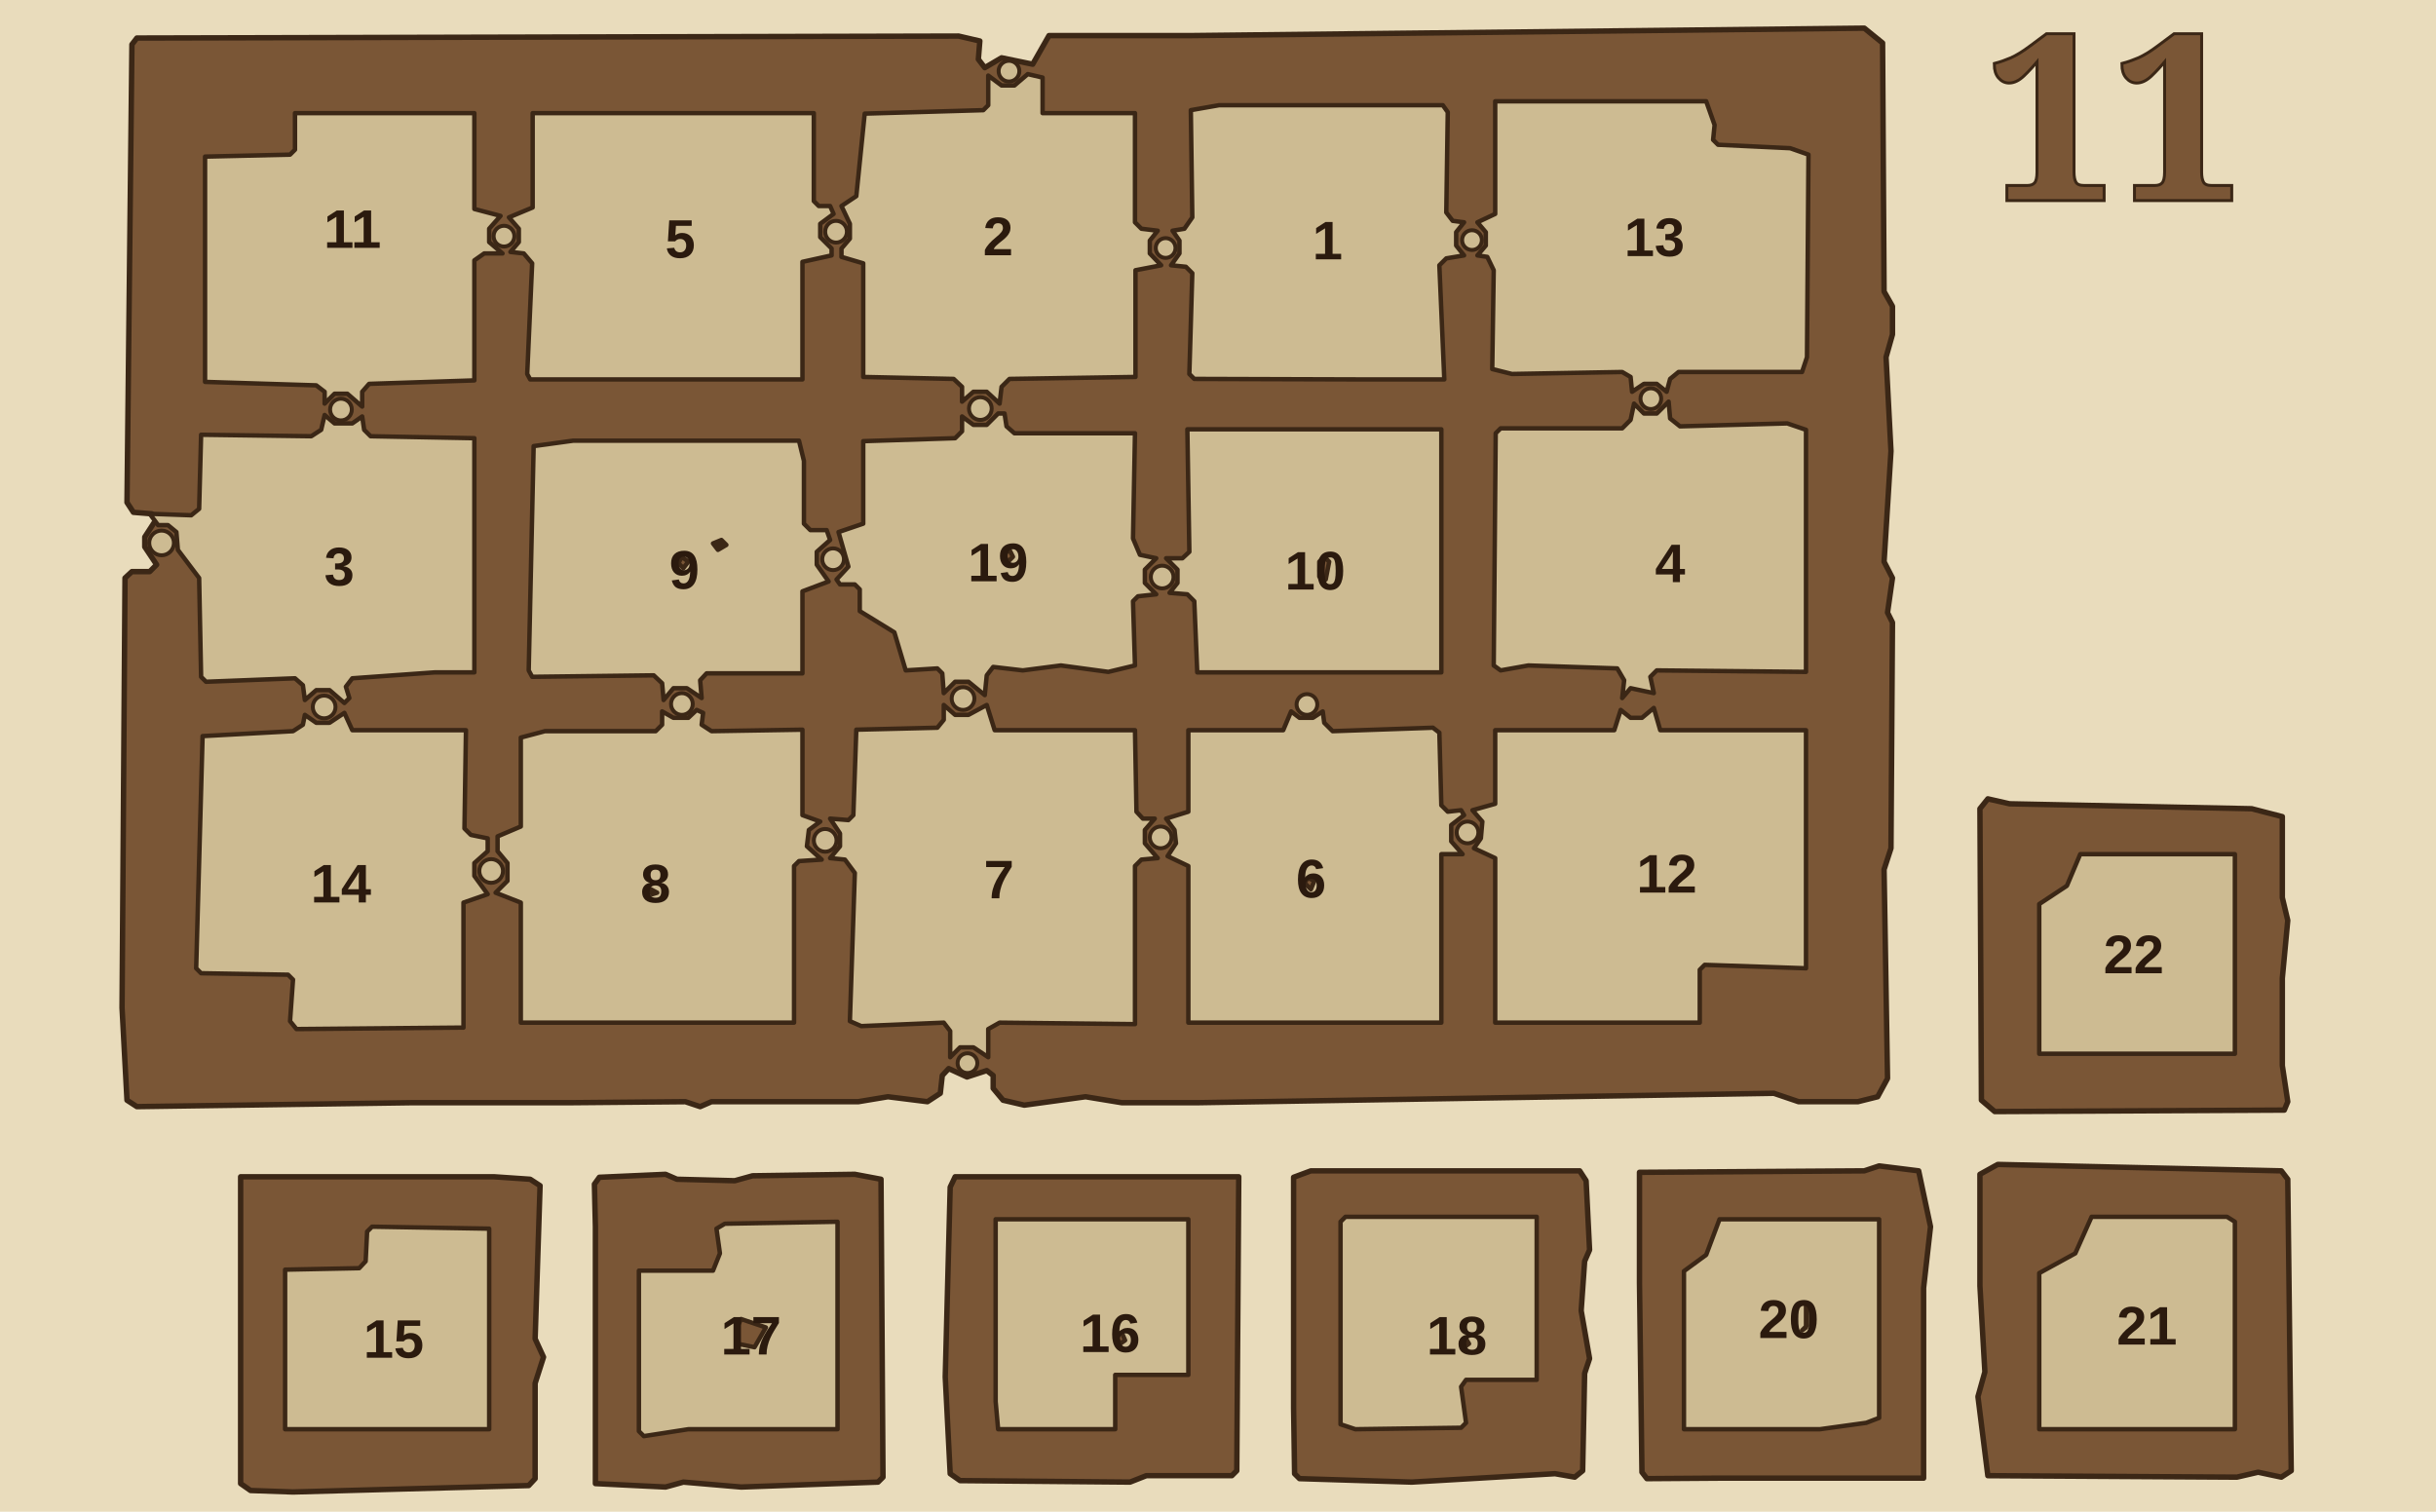
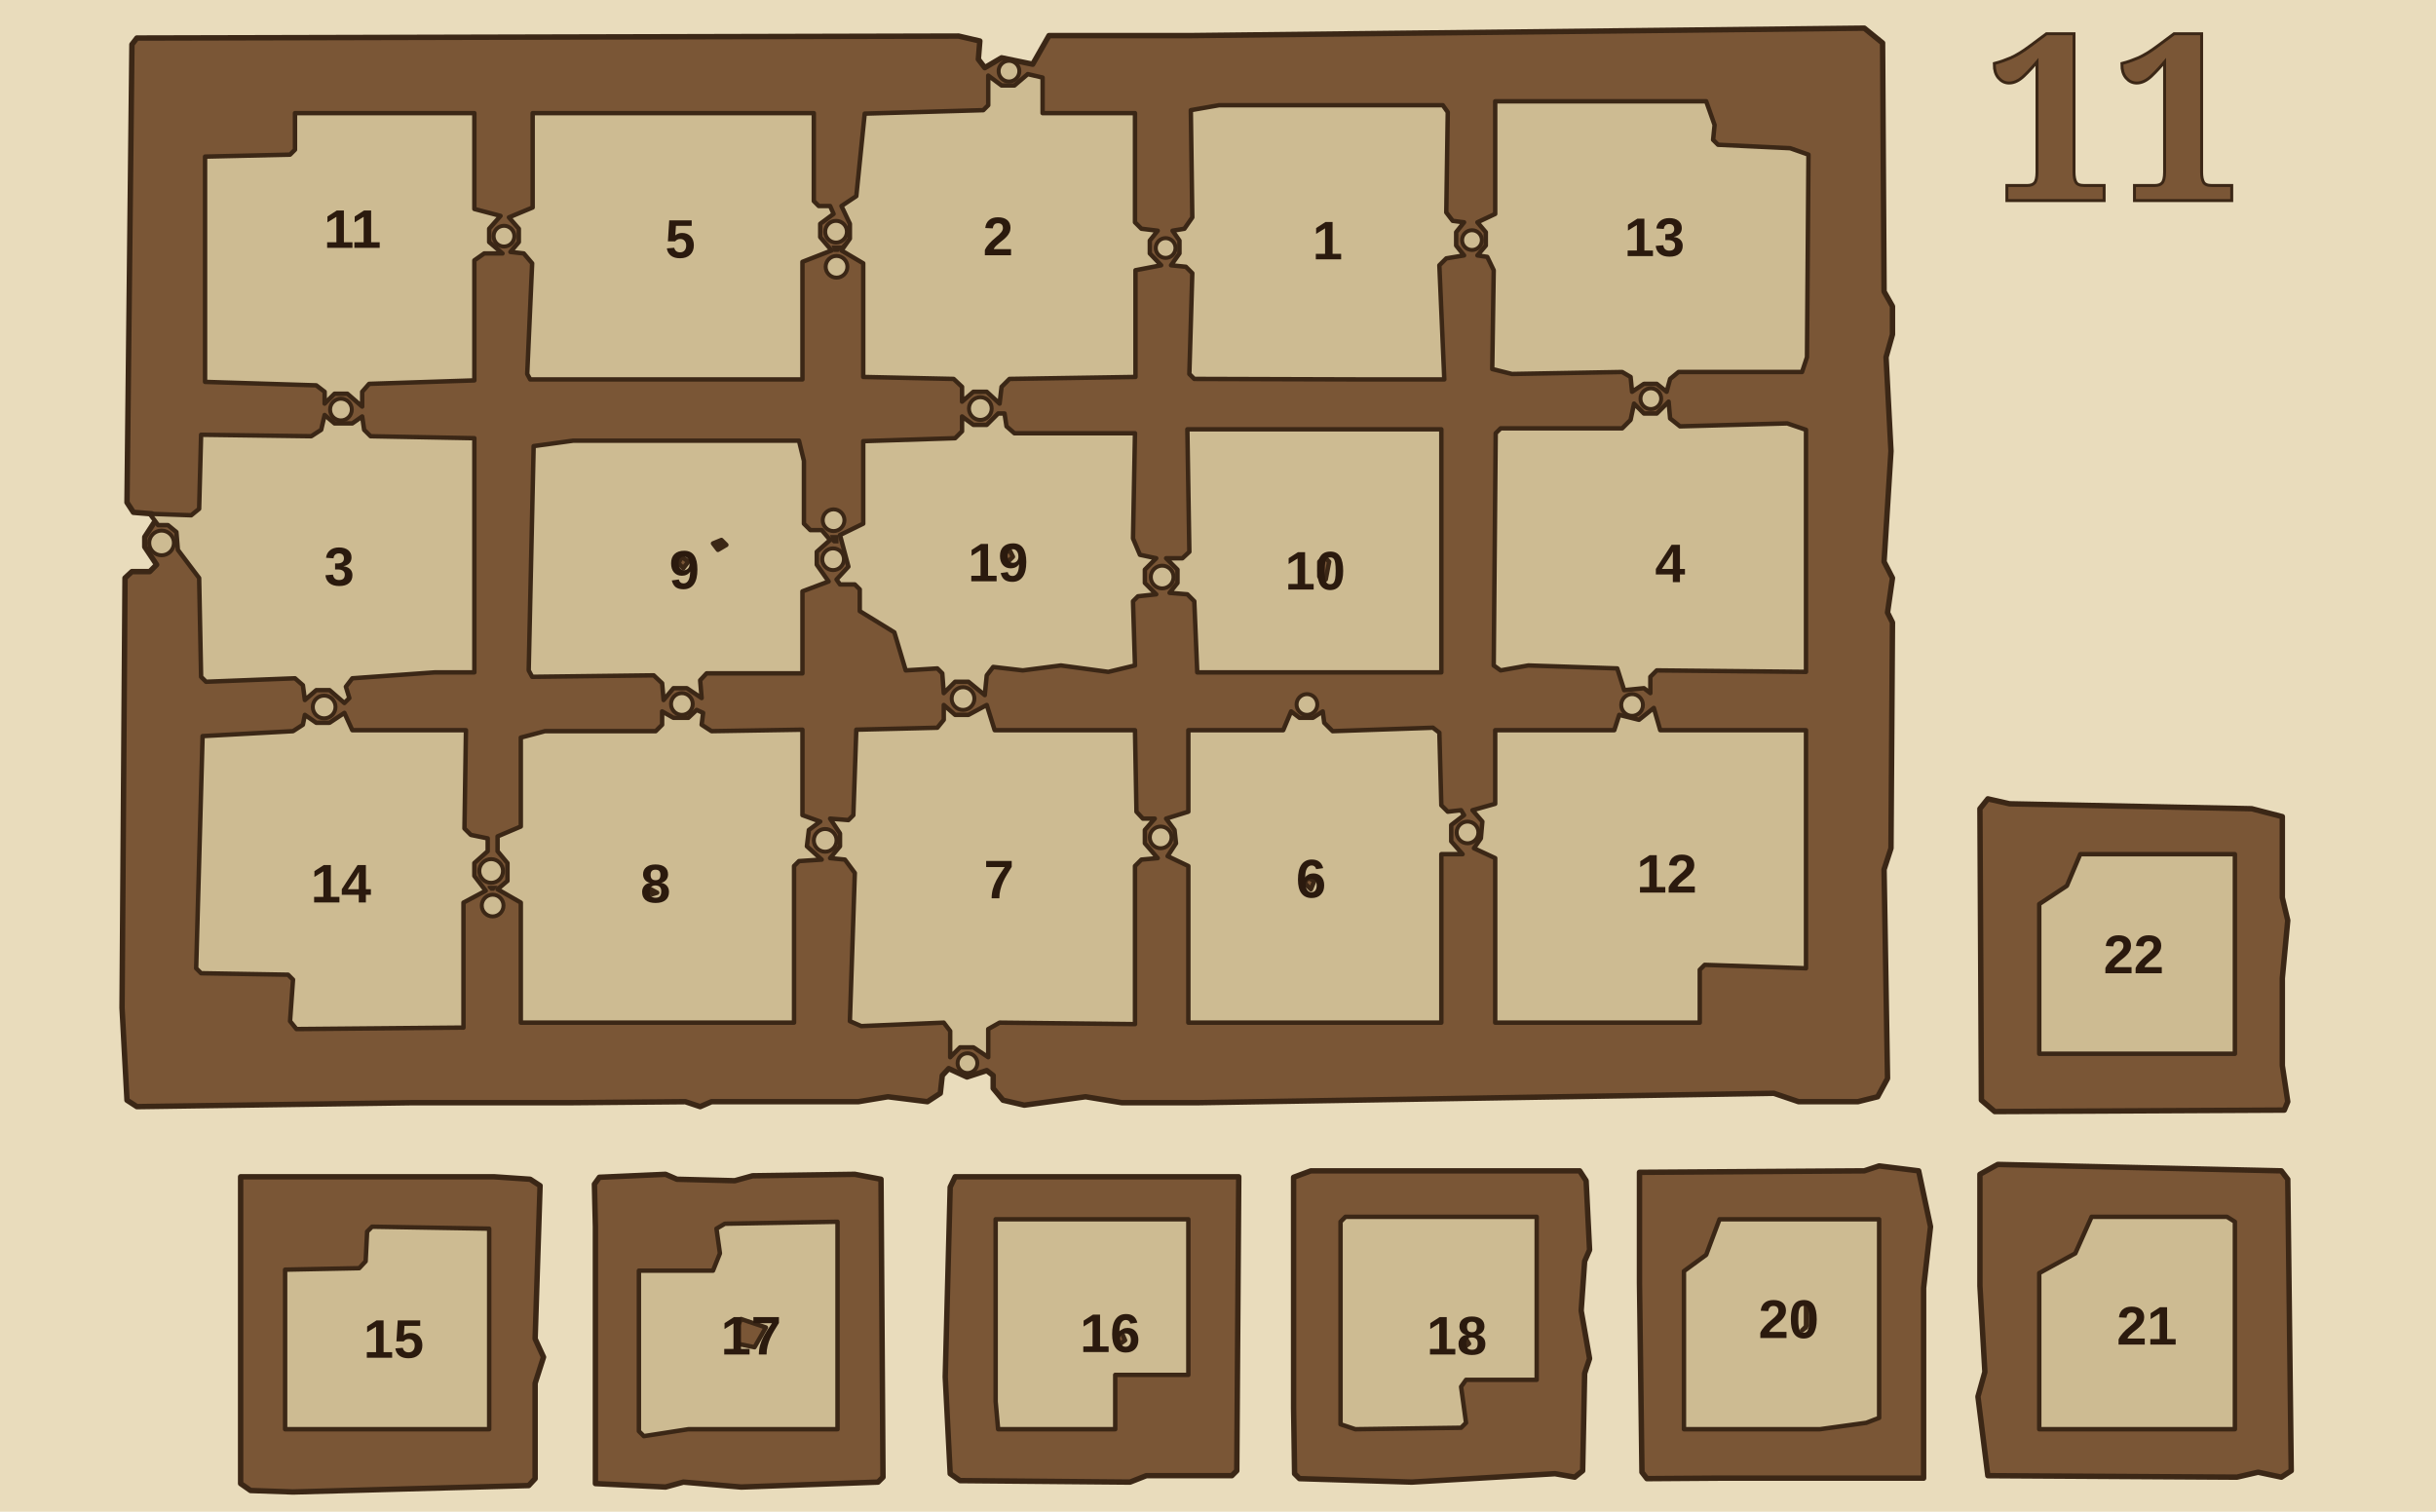
<svg xmlns="http://www.w3.org/2000/svg" viewBox="0 0 493 306" width="493" height="306">
  <rect width="493" height="306" fill="#e9dcbc" />
  <path d="M48.7 238.2L48.7 300.3L50.7 301.7L59.3 302.0L107.0 300.7L108.3 299.3L108.3 280.0L110.0 274.7L108.3 271.0L109.3 240.0L107.3 238.7L100.0 238.2ZM193.3 238.2L192.3 240.3L191.3 278.7L192.3 298.3L194.3 299.7L228.7 300.0L232.0 298.7L249.3 298.7L250.3 297.7L250.7 238.2ZM121.3 238.3L120.3 239.7L120.5 248.3L120.5 268.7L120.5 300.3L134.7 301.0L138.3 300.0L150.0 301.0L177.7 300.0L178.7 299.0L178.3 238.7L173.0 237.7L152.3 238.0L148.7 239.0L137.0 238.7L134.7 237.7ZM319.7 237.0L265.3 237.0L261.8 238.3L261.8 285.0L262.0 298.3L263.0 299.3L285.7 300.0L314.7 298.3L318.7 299.0L320.3 297.7L320.7 278.0L321.7 275.0L320.0 265.3L320.7 255.3L321.7 253.0L321.0 239.0ZM388.3 237.0L380.3 236.0L377.3 237.0L331.8 237.3L331.8 259.7L332.3 298.0L333.3 299.3L347.7 299.2L378.0 299.2L389.3 299.2L389.3 260.7L390.7 248.3ZM400.7 237.7L400.7 260.3L401.7 277.7L400.3 282.7L402.3 298.7L452.7 299.0L457.0 298.0L461.7 299.0L463.7 297.7L463.0 238.7L461.7 237.0L404.3 235.7ZM402.3 161.7L400.7 163.7L401.0 222.7L403.7 225.0L462.3 224.7L463.0 223.0L461.9 215.7L461.9 198.0L463.0 186.3L461.9 181.7L461.9 165.3L455.7 163.7L406.7 162.7ZM381.0 8.7L377.3 5.7L241.3 7.2L212.3 7.2L209.0 13.0L202.7 11.7L199.3 13.7L198.0 12.0L198.3 8.3L194.0 7.3L27.7 7.7L26.7 9.0L25.7 101.7L27.0 103.7L30.7 104.0L31.7 105.0L29.3 108.7L29.3 110.7L31.7 114.3L30.3 115.7L26.7 115.7L25.3 117.0L24.7 204.0L25.7 222.7L27.7 224.0L83.7 223.2L100.0 223.2L116.0 223.2L138.7 223.0L141.7 224.0L144.0 223.0L173.7 223.0L179.7 222.0L187.7 223.0L190.3 221.3L190.7 217.7L192.0 216.3L195.7 218.0L199.7 216.7L201.0 217.7L201.0 220.3L203.0 222.7L207.3 223.7L219.7 222.0L227.0 223.2L242.7 223.2L359.0 221.3L364.0 223.0L376.0 223.0L380.0 222.0L382.0 218.3L381.3 176.0L382.7 171.7L383.0 126.0L382.0 124.0L383.0 117.0L381.3 113.7L382.7 91.3L381.7 72.3L383.0 67.7L383.0 62.0L381.3 59.0Z" fill="#7a5636" fill-rule="evenodd" stroke="#3b2716" stroke-width="1.1" stroke-linejoin="round" />
-   <path d="M57.7 257.0L57.7 289.3L65.3 289.3L99.0 289.3L99.0 255.3L99.0 248.7L75.3 248.3L74.3 249.3L74.0 255.3L72.7 256.7ZM169.5 247.3L146.7 247.7L145.0 248.7L145.7 253.7L144.3 257.2L129.3 257.2L129.3 289.7L130.3 290.7L139.3 289.3L169.5 289.3ZM150.0 267.0L155.0 268.7L152.7 272.7L149.3 272.0L149.0 269.0ZM240.5 246.8L201.5 246.8L201.5 283.7L202.0 289.3L225.7 289.3L225.7 278.3L240.5 278.3ZM225.7 270.3L227.0 269.7L227.7 271.3L226.7 272.0ZM271.3 247.3L271.3 288.3L274.3 289.3L295.7 289.0L296.7 288.0L295.7 280.7L296.7 279.3L311.0 279.3L311.0 246.3L272.3 246.3ZM295.7 271.7L296.7 271.0L297.3 272.0L296.3 272.7ZM423.3 246.3L420.0 253.7L412.7 257.7L412.7 289.3L418.3 289.3L452.3 289.3L452.3 247.3L450.7 246.3ZM380.3 246.8L367.7 246.8L348.0 246.8L345.3 254.0L340.8 257.3L340.8 289.3L355.0 289.3L368.3 289.3L377.7 288.0L380.3 287.0ZM365.5 264.0L365.7 265.0L365.7 268.3L364.7 269.3L365.5 268.7ZM421.0 172.9L418.3 179.3L412.7 183.0L412.7 213.3L452.3 213.3L452.3 172.9ZM41.0 149.0L39.7 196.0L40.7 197.0L58.3 197.3L59.3 198.3L58.7 206.7L60.0 208.3L93.8 208.0L93.8 182.7L98.7 181.0L96.0 177.3L96.0 174.7L98.7 172.3L98.7 169.7L95.3 169.0L94.0 167.7L94.3 147.8L84.7 147.8L71.3 147.8L69.7 144.3L66.7 146.3L64.0 146.3L61.7 144.7L61.3 146.7L59.3 148.0ZM240.5 147.8L240.5 164.3L236.0 165.7L237.7 168.0L238.0 170.7L236.3 173.3L240.5 175.3L240.5 207.0L291.7 207.0L291.7 178.3L291.7 172.9L296.0 172.9L293.7 170.3L293.7 167.0L296.3 165.0L295.7 164.0L293.0 164.3L291.7 163.0L291.3 148.3L290.0 147.3L269.7 148.0L268.0 146.3L267.7 144.0L265.7 145.3L263.0 145.3L261.3 144.0L259.7 147.8ZM264.7 177.7L266.0 178.3L265.3 180.0L264.0 178.7ZM162.4 147.7L144.0 148.0L142.0 146.7L142.3 144.3L141.0 143.7L139.3 145.3L136.3 145.3L134.0 144.0L134.0 146.7L132.7 148.0L110.3 148.0L105.4 149.3L105.4 167.3L100.7 169.3L100.7 172.3L102.7 174.7L102.7 178.3L100.3 180.7L105.4 182.7L105.4 207.0L150.0 207.0L160.7 207.0L160.7 175.3L161.7 174.3L166.3 174.0L163.3 171.3L163.7 168.0L166.0 166.3L162.4 165.0ZM131.7 180.0L133.0 180.7L132.0 181.0ZM365.5 147.8L336.0 147.8L334.7 143.3L332.3 145.3L330.0 145.3L328.0 143.7L326.7 147.8L302.6 147.8L302.6 162.7L298.0 164.0L300.0 166.3L299.7 169.7L298.3 171.7L302.6 173.7L302.6 207.0L344.0 207.0L344.0 196.3L345.0 195.3L365.5 196.0ZM173.3 147.7L172.7 165.0L171.7 166.0L168.0 165.7L170.0 168.7L170.0 171.3L168.0 173.7L171.0 174.0L173.0 176.7L172.0 206.7L174.3 207.7L191.0 207.0L192.3 208.7L192.3 214.0L194.3 212.0L197.0 212.0L200.0 214.0L200.0 208.3L202.3 207.0L229.7 207.3L229.7 175.3L231.0 174.0L234.3 173.7L231.7 170.7L231.7 168.0L233.7 165.7L231.3 165.7L230.0 164.3L229.7 147.8L201.3 147.8L199.7 142.7L196.0 144.7L193.3 144.7L191.0 142.7L191.0 145.7L189.7 147.3ZM108.0 90.3L107.0 135.7L107.7 137.0L132.3 136.7L134.0 138.3L134.3 141.7L136.3 139.3L139.0 139.3L142.0 141.3L141.7 137.7L143.0 136.3L162.4 136.3L162.4 119.7L167.7 117.7L165.3 114.3L165.3 111.7L168.0 109.3L167.3 107.3L164.0 107.3L162.7 106.0L162.7 93.3L161.7 89.2L116.0 89.2ZM138.0 112.7L139.3 113.7L138.3 115.0L137.3 114.0ZM144.3 110.0L146.0 109.3L147.0 110.3L145.3 111.3ZM291.7 86.9L248.3 86.9L240.3 86.9L240.7 111.7L239.3 113.0L236.0 113.0L238.3 115.3L238.3 118.0L236.7 120.0L240.3 120.3L241.7 121.7L242.3 136.1L291.7 136.1L291.7 129.0ZM268.0 112.7L269.0 113.7L268.3 117.3L267.0 116.7L267.0 113.7ZM40.7 88.0L40.3 103.0L38.7 104.3L30.3 104.0L32.0 106.3L34.0 106.3L35.7 107.7L36.0 111.3L40.3 117.0L40.7 137.0L41.7 138.0L59.7 137.3L61.3 138.7L61.7 141.7L64.0 139.7L66.7 139.7L69.7 142.3L70.7 141.3L70.0 139.0L71.3 137.3L88.0 136.1L96.0 136.1L96.0 88.7L75.0 88.3L73.7 87.0L73.3 84.3L71.3 85.7L67.7 85.7L65.7 84.0L65.0 87.0L63.0 88.3ZM174.7 89.3L174.7 106.0L169.7 107.7L171.7 114.7L169.3 117.3L170.0 118.3L173.0 118.3L174.0 119.3L174.0 123.7L181.0 128.0L183.3 135.7L189.7 135.3L190.7 136.3L191.0 140.3L193.3 138.0L196.0 138.0L199.3 140.7L199.7 136.7L201.0 135.0L207.0 135.7L214.7 134.7L224.3 136.0L229.7 134.7L229.3 121.7L230.3 120.7L234.0 120.3L231.7 118.0L231.7 115.3L234.0 113.0L230.7 112.3L229.3 109.0L229.7 87.7L205.3 87.7L203.7 86.3L203.3 83.7L202.0 83.7L199.7 86.0L197.0 86.0L194.7 84.3L194.7 87.3L193.3 88.7ZM204.3 111.3L205.0 112.7L204.0 113.7L203.0 112.3ZM365.5 87.0L361.7 85.7L340.0 86.3L338.0 84.7L337.7 81.3L335.3 83.7L332.7 83.7L330.7 81.7L330.0 85.0L328.3 86.7L303.7 86.7L302.7 87.7L302.3 134.7L303.7 135.7L309.3 134.7L327.3 135.3L328.7 137.7L328.3 141.3L330.0 139.3L334.7 140.3L334.0 137.0L335.3 135.7L365.5 136.0ZM41.5 31.7L41.5 77.3L64.0 78.0L65.7 79.3L65.7 81.7L67.7 79.7L70.3 79.7L73.3 82.3L73.3 79.3L74.7 77.7L96.0 77.0L96.0 68.3L96.0 52.7L98.0 51.3L101.7 51.3L99.0 49.0L99.0 46.3L101.3 43.7L96.0 42.3L96.0 22.9L59.7 22.9L59.7 30.3L58.7 31.3ZM107.8 22.9L107.8 42.0L103.0 44.0L105.0 46.3L105.0 49.0L103.3 51.0L106.0 51.3L107.7 53.3L106.7 75.7L107.3 76.8L135.3 76.8L141.7 76.8L162.4 76.8L162.4 53.0L168.3 51.7L168.3 50.3L166.0 48.0L166.0 45.3L168.7 43.3L168.0 41.7L165.7 41.7L164.7 40.7L164.7 22.9L142.3 22.9L132.3 22.9ZM292.0 21.3L246.7 21.3L241.0 22.3L241.3 44.0L239.7 46.3L237.3 46.7L238.7 48.7L238.7 51.3L237.0 53.7L240.0 54.0L241.3 55.3L240.7 75.7L241.7 76.7L274.7 76.8L292.3 76.8L291.3 53.7L292.7 52.3L296.3 51.7L294.7 49.7L294.7 47.0L296.3 45.0L294.0 44.7L292.7 43.0L293.0 22.7ZM366.0 31.3L362.3 30.0L347.7 29.3L346.7 28.3L347.0 25.3L345.3 20.5L302.6 20.5L302.6 43.3L299.0 45.0L300.7 47.0L300.7 49.7L299.0 51.7L301.0 52.0L302.3 54.7L302.0 74.7L306.0 75.7L328.3 75.3L330.0 76.3L330.3 79.3L332.7 77.7L335.3 77.7L337.3 79.3L338.0 76.7L339.7 75.3L364.7 75.3L365.7 72.3ZM229.7 22.9L211.0 22.9L211.0 15.7L208.0 15.0L205.3 17.3L202.7 17.3L200.0 15.3L200.0 21.3L199.0 22.3L175.0 23.0L173.3 39.7L170.3 41.7L172.0 45.3L172.0 48.3L170.3 50.3L170.3 52.0L174.7 53.3L174.7 76.3L193.0 76.7L194.7 78.3L194.7 81.3L197.0 79.3L199.7 79.3L202.3 81.7L202.7 78.3L204.3 76.7L229.8 76.3L229.8 54.7L235.0 53.7L232.7 51.3L232.7 48.7L234.3 46.7L231.0 46.3L229.7 45.0Z" fill="#cdbb92" fill-rule="evenodd" stroke="#3b2716" stroke-width=".9" stroke-linejoin="round" />
-   <path d="M144.7 109.7L144.7 110.3L145.3 111.0L146.3 111.0L146.7 110.7L146.7 110.0L146.0 109.7Z" fill="#3b2716" fill-rule="evenodd" />
+   <path d="M57.7 257.0L57.7 289.3L65.3 289.3L99.0 289.3L99.0 255.3L99.0 248.7L75.3 248.3L74.3 249.3L74.0 255.3L72.7 256.7ZM169.5 247.3L146.7 247.7L145.0 248.7L145.7 253.7L144.3 257.2L129.3 257.2L129.3 289.7L130.3 290.7L139.3 289.3L169.5 289.3ZM150.0 267.0L155.0 268.7L152.7 272.7L149.3 272.0L149.0 269.0ZM240.5 246.8L201.5 246.8L201.5 283.7L202.0 289.3L225.7 289.3L225.7 278.3L240.5 278.3ZM225.7 270.3L227.0 269.7L227.7 271.3L226.7 272.0ZM271.3 247.3L271.3 288.3L274.3 289.3L295.7 289.0L296.7 288.0L295.7 280.7L296.7 279.3L311.0 279.3L311.0 246.3L272.3 246.3ZM295.7 271.7L296.7 271.0L297.3 272.0L296.3 272.7ZM423.3 246.3L420.0 253.7L412.7 257.7L412.7 289.3L418.3 289.3L452.3 289.3L452.3 247.3L450.7 246.3ZM380.3 246.8L367.7 246.8L348.0 246.8L345.3 254.0L340.8 257.3L340.8 289.3L355.0 289.3L368.3 289.3L377.7 288.0L380.3 287.0ZM365.5 264.0L365.7 265.0L365.7 268.3L364.7 269.3L365.5 268.7ZM421.0 172.9L418.3 179.3L412.7 183.0L412.7 213.3L452.3 213.3L452.3 172.9ZM41.0 149.0L39.7 196.0L40.7 197.0L58.3 197.3L59.3 198.3L58.7 206.7L60.0 208.3L93.8 208.0L93.8 182.7L98.3 180.3L96.0 177.3L96.0 174.7L98.7 172.3L98.7 169.7L95.3 169.0L94.0 167.7L94.3 147.8L84.7 147.8L71.3 147.8L69.7 144.3L66.7 146.3L64.0 146.3L61.7 144.7L61.3 146.7L59.3 148.0ZM240.5 147.8L240.5 164.3L236.0 165.7L237.7 168.0L238.0 170.7L236.3 173.3L240.5 175.3L240.5 207.0L291.7 207.0L291.7 178.3L291.7 172.9L296.0 172.9L293.7 170.3L293.7 167.0L296.3 165.0L295.7 164.0L293.0 164.3L291.7 163.0L291.3 148.3L290.0 147.3L269.7 148.0L268.0 146.3L267.7 144.0L265.7 145.3L263.0 145.3L261.3 144.0L259.7 147.8ZM264.7 177.7L266.0 178.3L265.3 180.0L264.0 178.7ZM162.4 147.7L144.0 148.0L142.0 146.7L142.3 144.3L141.0 143.7L139.3 145.3L136.3 145.3L134.0 144.0L134.0 146.7L132.7 148.0L110.3 148.0L105.4 149.3L105.4 167.3L100.7 169.3L100.7 172.3L102.7 174.7L102.7 178.3L100.7 180.0L105.4 182.7L105.4 207.0L150.0 207.0L160.7 207.0L160.7 175.3L161.7 174.3L166.3 174.0L163.3 171.3L163.7 168.0L166.0 166.3L162.4 165.0ZM131.7 180.0L133.0 180.7L132.0 181.0ZM365.5 147.8L336.0 147.8L334.7 143.3L331.7 145.7L327.7 144.7L326.7 147.8L302.6 147.8L302.6 162.7L298.0 164.0L300.0 166.3L299.7 169.7L298.3 171.7L302.6 173.7L302.6 207.0L344.0 207.0L344.0 196.3L345.0 195.3L365.5 196.0ZM173.3 147.7L172.7 165.0L171.7 166.0L168.0 165.7L170.0 168.7L170.0 171.3L168.0 173.7L171.0 174.0L173.0 176.7L172.0 206.7L174.3 207.7L191.0 207.0L192.3 208.7L192.3 214.0L194.3 212.0L197.0 212.0L200.0 214.0L200.0 208.3L202.3 207.0L229.7 207.3L229.7 175.3L231.0 174.0L234.3 173.7L231.7 170.7L231.7 168.0L233.7 165.7L231.3 165.7L230.0 164.3L229.7 147.8L201.3 147.8L199.7 142.7L196.0 144.7L193.3 144.7L191.0 142.7L191.0 145.7L189.7 147.3ZM108.0 90.3L107.0 135.7L107.7 137.0L132.3 136.7L134.0 138.3L134.3 141.7L136.3 139.3L139.0 139.3L142.0 141.3L141.7 137.7L143.0 136.3L162.4 136.3L162.4 119.7L167.7 117.7L165.3 114.3L165.3 111.7L168.0 109.3L166.3 107.3L164.0 107.3L162.7 106.0L162.7 93.3L161.7 89.2L116.0 89.2ZM138.0 112.7L139.3 113.7L138.3 115.0L137.3 114.0ZM144.3 110.0L146.0 109.3L147.0 110.3L145.3 111.3ZM291.7 86.9L248.3 86.9L240.3 86.9L240.7 111.7L239.3 113.0L236.0 113.0L238.3 115.3L238.3 118.0L236.7 120.0L240.3 120.3L241.7 121.7L242.3 136.1L291.7 136.1L291.7 129.0ZM268.0 112.7L269.0 113.7L268.3 117.3L267.0 116.7L267.0 113.7ZM40.7 88.0L40.3 103.0L38.7 104.3L30.3 104.0L32.0 106.3L34.0 106.3L35.7 107.7L36.0 111.3L40.3 117.0L40.7 137.0L41.7 138.0L59.7 137.3L61.3 138.7L61.7 141.7L64.0 139.7L66.7 139.7L69.7 142.3L70.7 141.3L70.0 139.0L71.3 137.3L88.0 136.1L96.0 136.1L96.0 88.7L75.0 88.3L73.7 87.0L73.3 84.3L71.3 85.7L67.7 85.7L65.7 84.0L65.0 87.0L63.0 88.3ZM174.7 89.3L174.7 106.0L170.0 108.3L171.7 114.7L169.3 117.3L170.0 118.3L173.0 118.3L174.0 119.3L174.0 123.7L181.0 128.0L183.3 135.7L189.7 135.3L190.7 136.3L191.0 140.3L193.3 138.0L196.0 138.0L199.3 140.7L199.7 136.7L201.0 135.0L207.0 135.7L214.7 134.7L224.3 136.0L229.7 134.7L229.3 121.7L230.3 120.7L234.0 120.3L231.7 118.0L231.7 115.3L234.0 113.0L230.7 112.3L229.3 109.0L229.7 87.7L205.3 87.7L203.7 86.3L203.3 83.7L202.0 83.7L199.7 86.0L197.0 86.0L194.7 84.3L194.7 87.3L193.3 88.7ZM204.3 111.3L205.0 112.7L204.0 113.7L203.0 112.3ZM365.5 87.0L361.7 85.7L340.0 86.3L338.0 84.7L337.7 81.3L335.3 83.7L332.7 83.7L330.7 81.7L330.0 85.0L328.3 86.7L303.7 86.7L302.7 87.7L302.3 134.7L303.7 135.7L309.3 134.7L327.3 135.3L328.7 139.7L332.7 139.3L334.0 140.3L334.0 137.0L335.3 135.7L365.5 136.0ZM41.5 31.7L41.5 77.3L64.0 78.0L65.7 79.3L65.7 81.7L67.7 79.7L70.3 79.7L73.3 82.3L73.3 79.3L74.7 77.7L96.0 77.0L96.0 68.3L96.0 52.7L98.0 51.3L101.7 51.3L99.0 49.0L99.0 46.3L101.3 43.7L96.0 42.3L96.0 22.9L59.7 22.9L59.7 30.3L58.7 31.3ZM107.8 22.9L107.8 42.0L103.0 44.0L105.0 46.3L105.0 49.0L103.3 51.0L106.0 51.3L107.7 53.3L106.7 75.7L107.3 76.8L135.3 76.8L141.7 76.8L162.4 76.8L162.4 53.0L168.3 50.7L166.0 48.0L166.0 45.3L168.7 43.3L168.0 41.7L165.7 41.7L164.7 40.7L164.7 22.9L142.3 22.9L132.3 22.9ZM292.0 21.3L246.7 21.3L241.0 22.3L241.3 44.0L239.7 46.3L237.3 46.7L238.7 48.7L238.7 51.3L237.0 53.7L240.0 54.0L241.3 55.3L240.7 75.7L241.7 76.7L274.7 76.8L292.3 76.8L291.3 53.7L292.7 52.3L296.3 51.7L294.7 49.7L294.7 47.0L296.3 45.0L294.0 44.7L292.7 43.0L293.0 22.7ZM366.0 31.3L362.3 30.0L347.7 29.3L346.7 28.3L347.0 25.3L345.3 20.5L302.6 20.5L302.6 43.3L299.0 45.0L300.7 47.0L300.7 49.7L299.0 51.7L301.0 52.0L302.3 54.7L302.0 74.7L306.0 75.7L328.3 75.3L330.0 76.3L330.3 79.3L332.7 77.7L335.3 77.7L337.3 79.3L338.0 76.7L339.7 75.3L364.7 75.3L365.7 72.3ZM229.7 22.9L211.0 22.9L211.0 15.7L208.0 15.0L205.3 17.3L202.7 17.3L200.0 15.3L200.0 21.3L199.0 22.3L175.0 23.0L173.3 39.7L170.3 41.7L172.0 45.3L172.0 48.3L170.3 50.7L174.7 53.3L174.7 76.3L193.0 76.7L194.7 78.3L194.7 81.3L197.0 79.3L199.7 79.3L202.3 81.7L202.7 78.3L204.3 76.7L229.8 76.3L229.8 54.7L235.0 53.7L232.7 51.3L232.7 48.7L234.3 46.7L231.0 46.3L229.7 45.0Z" fill="#cdbb92" fill-rule="evenodd" stroke="#3b2716" stroke-width=".9" stroke-linejoin="round" />
+   <path d="M98.7 179.7L99.3 180.3L100.0 180.3L100.7 179.3L98.7 179.3ZM144.7 109.7L144.7 110.3L145.3 111.0L146.3 111.0L146.7 110.7L146.7 110.0L146.0 109.7ZM168.0 108.3L168.3 109.7L168.7 110.0L169.7 110.0L169.7 108.3ZM171.3 48.7L170.3 49.7L168.3 49.7L168.7 51.0L169.7 51.0Z" fill="#3b2716" fill-rule="evenodd" />
  <g fill="#cdbb92" stroke="#3b2716" stroke-width=".8">
    <circle cx="204.2" cy="14.4" r="2.1" />
    <circle cx="169.2" cy="46.9" r="2.2" />
    <circle cx="102.0" cy="47.8" r="2.1" />
    <circle cx="297.9" cy="48.6" r="2.0" />
    <circle cx="235.9" cy="50.2" r="2.0" />
    <circle cx="334.1" cy="80.7" r="2.1" />
    <circle cx="198.4" cy="82.7" r="2.3" />
    <circle cx="69.0" cy="82.9" r="2.2" />
    <circle cx="32.7" cy="109.9" r="2.5" />
    <circle cx="168.6" cy="113.2" r="2.2" />
    <circle cx="235.2" cy="116.8" r="2.3" />
    <circle cx="194.9" cy="141.4" r="2.3" />
    <circle cx="138.0" cy="142.5" r="2.2" />
    <circle cx="264.5" cy="142.6" r="2.1" />
    <circle cx="65.6" cy="143.1" r="2.3" />
    <circle cx="297.0" cy="168.5" r="2.2" />
    <circle cx="234.9" cy="169.5" r="2.2" />
    <circle cx="167.0" cy="170.1" r="2.3" />
    <circle cx="99.4" cy="176.3" r="2.4" />
    <circle cx="195.8" cy="215.2" r="2.0" />
+     <circle cx="169.3" cy="54.0" r="2.2" />
+     <circle cx="168.7" cy="105.3" r="2.2" />
+     <circle cx="99.7" cy="183.3" r="2.2" />
+     <circle cx="330.3" cy="142.7" r="2.2" />
  </g>
  <g font-family="PT Sans, Arial, sans-serif" font-weight="700" font-size="11" text-anchor="middle" fill="#2b1a0e">
    <text x="71.333" y="50.167">11</text>
    <text x="137.667" y="52.167">5</text>
    <text x="202.0" y="51.667">2</text>
    <text x="268.667" y="52.5">1</text>
    <text x="334.833" y="51.833">13</text>
    <text x="68.667" y="118.5">3</text>
    <text x="138.5" y="119.167">9</text>
    <text x="202.0" y="117.667">19</text>
    <text x="266.167" y="119.333">10</text>
    <text x="338.0" y="117.833">4</text>
    <text x="69.0" y="182.667">14</text>
    <text x="132.667" y="182.667">8</text>
    <text x="202.167" y="181.833">7</text>
    <text x="265.333" y="181.667">6</text>
    <text x="337.333" y="180.667">12</text>
    <text x="79.667" y="274.833">15</text>
    <text x="152.0" y="274.167">17</text>
    <text x="224.667" y="273.667">16</text>
    <text x="294.833" y="274.167">18</text>
    <text x="362.0" y="270.833">20</text>
    <text x="434.5" y="272.167">21</text>
    <text x="431.833" y="197.0">22</text>
  </g>
  <g font-family="PT Serif, Georgia, serif" font-weight="700" font-style="italic" font-size="8" text-anchor="middle" fill="#3b2716" />
  <g stroke="#cdbb92" stroke-width=".5" />
  <text x="427.8" y="40.3" font-family="Georgia, PT Serif, serif" font-weight="700" font-size="46.2" text-anchor="middle" fill="#7a5636" stroke="#3b2716" stroke-width="1.2" paint-order="stroke">11</text>
</svg>
